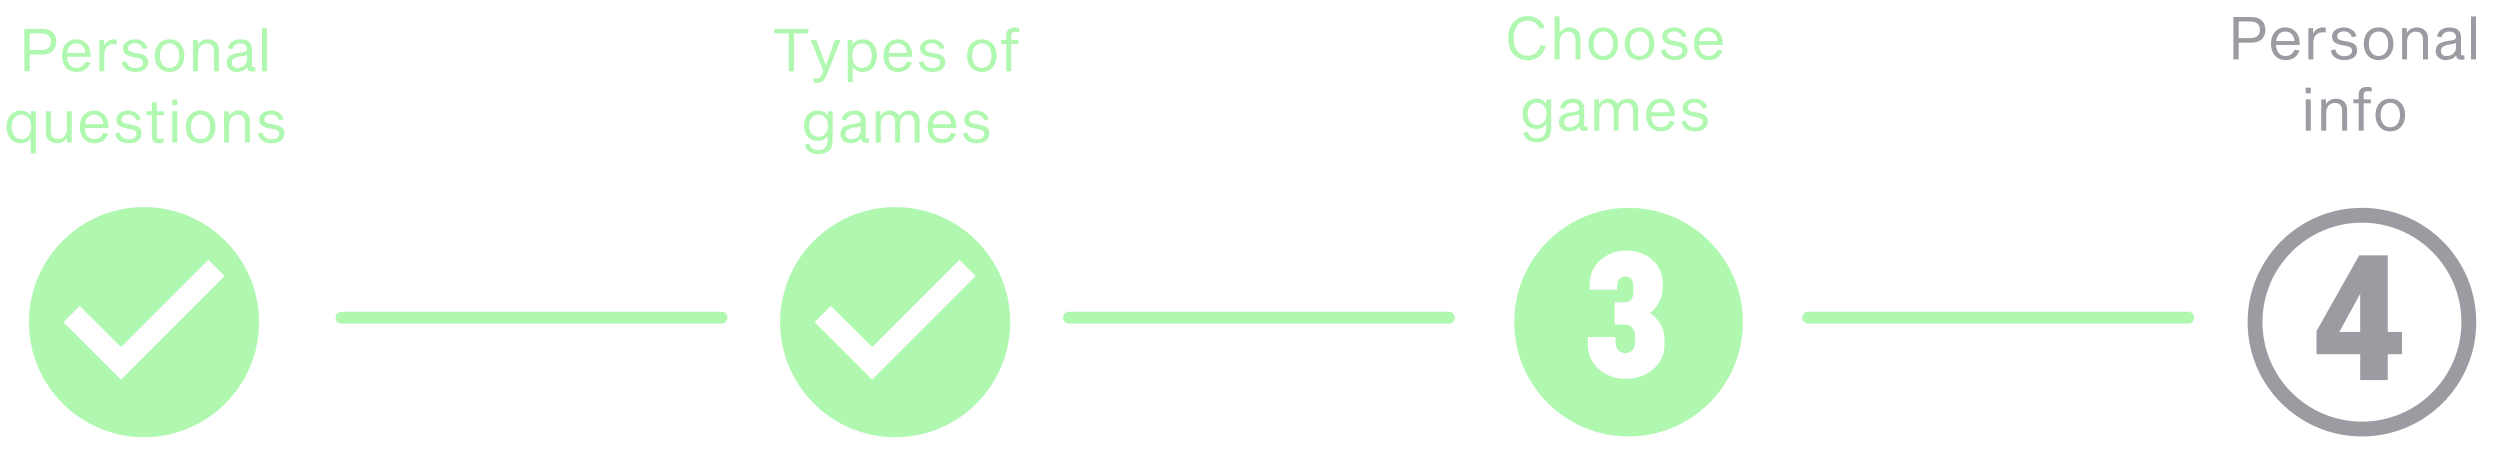
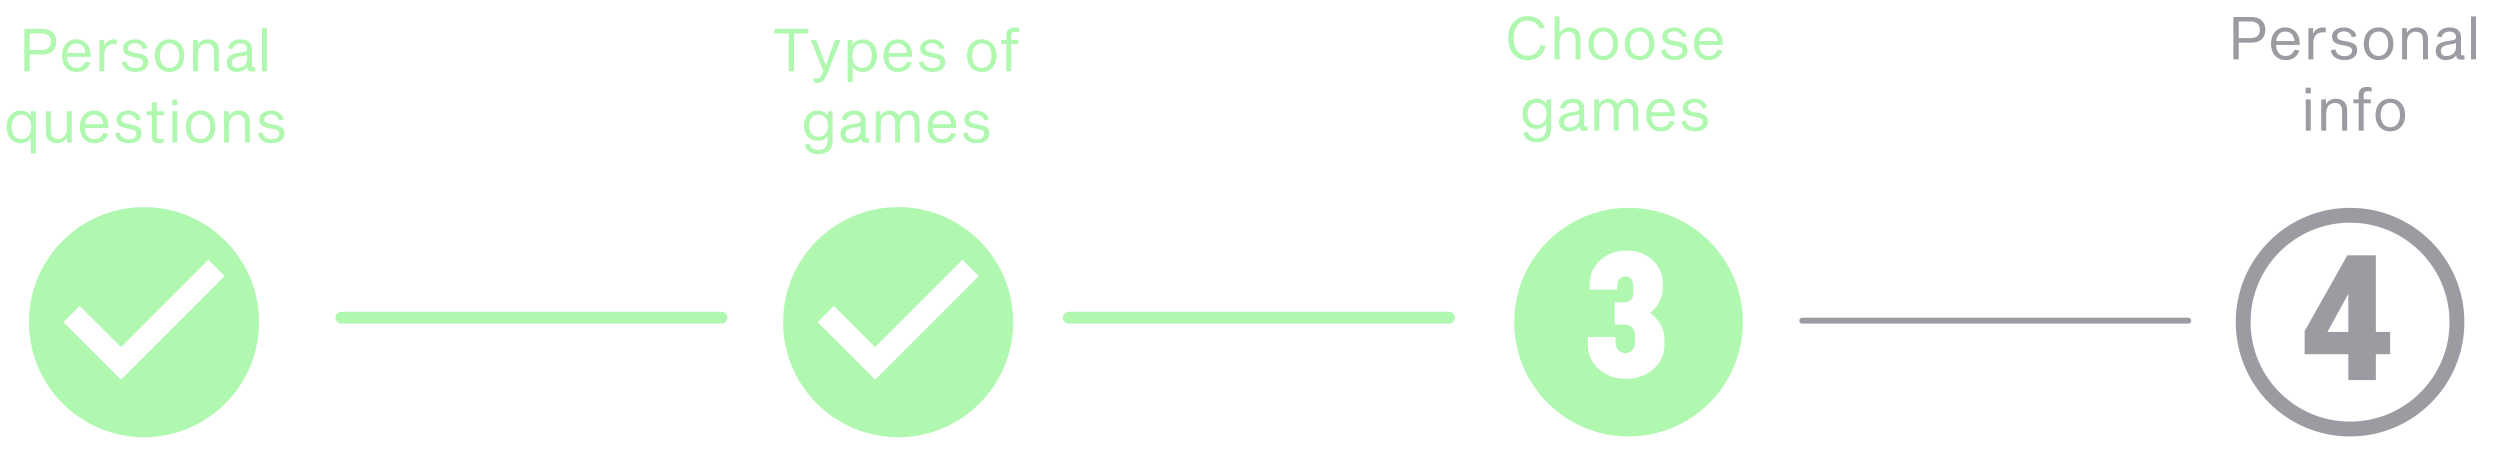
<svg xmlns="http://www.w3.org/2000/svg" width="842" height="155" viewBox="0 0 842 155" fill="none">
  <line x1="115" y1="107" x2="243" y2="107" stroke="#B0F7B0" stroke-width="4" stroke-linecap="round" />
-   <line x1="609" y1="107" x2="737" y2="107" stroke="#B0F7B0" stroke-width="4" stroke-linecap="round" />
+   <path d="M607 108H737" stroke="#9B9BA2" stroke-width="2" stroke-linecap="round" />
  <line x1="360" y1="107" x2="488" y2="107" stroke="#B0F7B0" stroke-width="4" stroke-linecap="round" />
  <path d="M48.5 69.75C27.11 69.75 9.75 87.11 9.75 108.5C9.75 129.89 27.11 147.25 48.5 147.25C69.89 147.25 87.25 129.89 87.25 108.5C87.25 87.11 69.89 69.75 48.5 69.75ZM40.75 127.875L21.375 108.5L26.839 103.036L40.75 116.909L70.161 87.498L75.625 93L40.75 127.875Z" fill="#B0F7B0" />
-   <path d="M301.5 69.75C280.11 69.75 262.75 87.11 262.75 108.5C262.75 129.89 280.11 147.25 301.5 147.25C322.89 147.25 340.25 129.89 340.25 108.5C340.25 87.11 322.89 69.75 301.5 69.75ZM293.75 127.875L274.375 108.5L279.839 103.036L293.75 116.909L323.161 87.498L328.625 93L293.75 127.875Z" fill="#B0F7B0" />
+   <path d="M302.5 69.75C281.11 69.75 263.75 87.11 263.75 108.5C263.75 129.89 281.11 147.25 302.5 147.25C323.89 147.25 341.25 129.89 341.25 108.5C341.25 87.11 323.89 69.75 302.5 69.75ZM294.75 127.875L275.375 108.5L280.839 103.036L294.75 116.909L324.161 87.498L329.625 93L294.75 127.875Z" fill="#B0F7B0" />
  <path d="M14.225 9.72C15.731 9.72 16.898 10.107 17.725 10.88C18.551 11.64 18.965 12.693 18.965 14.04C18.965 15.4 18.551 16.467 17.725 17.24C16.898 18 15.731 18.38 14.225 18.38H10.005V24H8.205V9.72H14.225ZM13.965 16.84C14.978 16.84 15.758 16.607 16.305 16.14C16.851 15.66 17.125 14.96 17.125 14.04C17.125 13.12 16.851 12.427 16.305 11.96C15.758 11.48 14.978 11.24 13.965 11.24H10.005V16.84H13.965ZM30.442 21C30.148 21.92 29.622 22.693 28.862 23.32C28.102 23.933 27.055 24.24 25.722 24.24C24.775 24.24 23.935 24.013 23.202 23.56C22.468 23.107 21.895 22.467 21.482 21.64C21.082 20.8 20.882 19.833 20.882 18.74C20.882 17.647 21.082 16.687 21.482 15.86C21.882 15.02 22.442 14.373 23.162 13.92C23.895 13.467 24.742 13.24 25.702 13.24C26.675 13.24 27.535 13.48 28.282 13.96C29.042 14.427 29.622 15.107 30.022 16C30.422 16.88 30.588 17.927 30.522 19.14H22.582C22.608 20.247 22.908 21.147 23.482 21.84C24.055 22.52 24.802 22.86 25.722 22.86C26.575 22.86 27.242 22.653 27.722 22.24C28.215 21.827 28.555 21.34 28.742 20.78L30.442 21ZM25.702 14.62C24.808 14.62 24.088 14.927 23.542 15.54C23.008 16.153 22.702 16.913 22.622 17.82H28.802C28.722 16.913 28.408 16.153 27.862 15.54C27.315 14.927 26.595 14.62 25.702 14.62ZM33.456 13.48H35.056V15.28H35.116C35.396 14.653 35.823 14.16 36.396 13.8C36.97 13.427 37.643 13.24 38.416 13.24C38.723 13.24 39.023 13.267 39.316 13.32V14.94C38.876 14.9 38.55 14.88 38.336 14.88C37.363 14.88 36.583 15.18 35.996 15.78C35.423 16.38 35.136 17.3 35.136 18.54V24H33.456V13.48ZM48.099 16.54C47.966 15.927 47.652 15.447 47.159 15.1C46.666 14.74 46.092 14.56 45.439 14.56C44.746 14.56 44.192 14.713 43.779 15.02C43.366 15.327 43.159 15.74 43.159 16.26C43.159 16.727 43.346 17.067 43.719 17.28C44.092 17.493 44.626 17.66 45.319 17.78L46.439 17.96C47.532 18.147 48.379 18.453 48.979 18.88C49.592 19.293 49.899 19.993 49.899 20.98C49.899 22.02 49.492 22.827 48.679 23.4C47.879 23.96 46.846 24.24 45.579 24.24C44.312 24.24 43.266 23.94 42.439 23.34C41.626 22.74 41.146 21.947 40.999 20.96L42.539 20.62C42.686 21.367 43.032 21.94 43.579 22.34C44.126 22.727 44.799 22.92 45.599 22.92C46.359 22.92 46.979 22.753 47.459 22.42C47.939 22.073 48.179 21.613 48.179 21.04C48.179 20.533 47.979 20.167 47.579 19.94C47.192 19.713 46.599 19.527 45.799 19.38L44.699 19.18C43.699 19.007 42.906 18.713 42.319 18.3C41.732 17.887 41.439 17.213 41.439 16.28C41.439 15.693 41.606 15.167 41.939 14.7C42.286 14.233 42.766 13.873 43.379 13.62C43.992 13.367 44.686 13.24 45.459 13.24C46.179 13.24 46.839 13.373 47.439 13.64C48.052 13.907 48.546 14.267 48.919 14.72C49.306 15.173 49.546 15.667 49.639 16.2L48.099 16.54ZM57.112 13.24C58.098 13.24 58.965 13.467 59.712 13.92C60.472 14.373 61.058 15.013 61.472 15.84C61.885 16.667 62.092 17.633 62.092 18.74C62.092 19.847 61.885 20.813 61.472 21.64C61.058 22.467 60.472 23.107 59.712 23.56C58.965 24.013 58.098 24.24 57.112 24.24C56.125 24.24 55.252 24.013 54.492 23.56C53.745 23.107 53.165 22.467 52.752 21.64C52.338 20.813 52.132 19.847 52.132 18.74C52.132 17.633 52.338 16.667 52.752 15.84C53.165 15.013 53.745 14.373 54.492 13.92C55.252 13.467 56.125 13.24 57.112 13.24ZM57.112 22.86C58.098 22.86 58.885 22.493 59.472 21.76C60.072 21.013 60.372 20.007 60.372 18.74C60.372 17.473 60.072 16.473 59.472 15.74C58.885 14.993 58.098 14.62 57.112 14.62C56.125 14.62 55.332 14.993 54.732 15.74C54.145 16.473 53.852 17.473 53.852 18.74C53.852 20.007 54.145 21.013 54.732 21.76C55.332 22.493 56.125 22.86 57.112 22.86ZM66.619 13.48V14.98H66.679C66.999 14.433 67.452 14.007 68.039 13.7C68.625 13.393 69.279 13.24 69.999 13.24C71.079 13.24 71.972 13.56 72.679 14.2C73.385 14.84 73.739 15.767 73.739 16.98V24H72.059V17.56C72.059 16.547 71.852 15.813 71.439 15.36C71.039 14.893 70.412 14.66 69.559 14.66C69.052 14.66 68.579 14.787 68.139 15.04C67.712 15.293 67.365 15.687 67.099 16.22C66.832 16.74 66.699 17.387 66.699 18.16V24H65.019V13.48H66.619ZM85.408 22.68C85.608 22.68 85.808 22.647 86.008 22.58V24C85.835 24.067 85.495 24.1 84.988 24.1C84.442 24.1 84.022 23.987 83.728 23.76C83.448 23.533 83.281 23.18 83.228 22.7H83.168C82.808 23.233 82.302 23.627 81.648 23.88C80.995 24.12 80.322 24.24 79.628 24.24C79.028 24.24 78.481 24.113 77.988 23.86C77.495 23.607 77.102 23.247 76.808 22.78C76.515 22.3 76.368 21.753 76.368 21.14C76.368 20.047 76.728 19.26 77.448 18.78C78.181 18.287 79.248 17.953 80.648 17.78C81.341 17.687 81.868 17.593 82.228 17.5C82.588 17.393 82.835 17.267 82.968 17.12C83.115 16.973 83.188 16.773 83.188 16.52C83.188 15.933 83.001 15.473 82.628 15.14C82.255 14.807 81.675 14.64 80.888 14.64C80.288 14.64 79.748 14.793 79.268 15.1C78.802 15.407 78.475 15.907 78.288 16.6L76.748 16.22C76.988 15.26 77.481 14.527 78.228 14.02C78.988 13.5 79.895 13.24 80.948 13.24C82.295 13.24 83.281 13.533 83.908 14.12C84.548 14.707 84.868 15.493 84.868 16.48V22C84.868 22.253 84.915 22.433 85.008 22.54C85.102 22.633 85.235 22.68 85.408 22.68ZM83.188 18.38C83.041 18.553 82.755 18.687 82.328 18.78C81.915 18.873 81.302 18.973 80.488 19.08C79.822 19.173 79.255 19.387 78.788 19.72C78.322 20.04 78.088 20.507 78.088 21.12C78.088 21.667 78.255 22.1 78.588 22.42C78.921 22.727 79.375 22.88 79.948 22.88C80.455 22.88 80.955 22.78 81.448 22.58C81.942 22.38 82.355 22.053 82.688 21.6C83.022 21.133 83.188 20.533 83.188 19.8V18.38ZM89.921 24H88.241V9.52H89.921V24ZM6.96 48.24C6.04 48.24 5.22 48.013 4.5 47.56C3.78 47.107 3.22 46.467 2.82 45.64C2.42 44.8 2.22 43.833 2.22 42.74C2.22 41.647 2.42 40.687 2.82 39.86C3.22 39.02 3.78 38.373 4.5 37.92C5.22 37.467 6.04 37.24 6.96 37.24C7.733 37.24 8.426 37.407 9.04 37.74C9.653 38.06 10.106 38.507 10.4 39.08H10.46V37.48H12.06V51.68H10.38V46.48H10.32C10.04 47.027 9.6 47.46 9 47.78C8.4 48.087 7.72 48.24 6.96 48.24ZM7.24 38.62C6.24 38.62 5.44 38.993 4.84 39.74C4.24 40.473 3.94 41.473 3.94 42.74C3.94 44.007 4.24 45.013 4.84 45.76C5.44 46.493 6.24 46.86 7.24 46.86C8.213 46.86 9 46.493 9.6 45.76C10.2 45.013 10.5 44.007 10.5 42.74C10.5 41.473 10.2 40.473 9.6 39.74C9 38.993 8.213 38.62 7.24 38.62ZM22.578 48V46.5H22.518C22.185 47.047 21.725 47.473 21.138 47.78C20.552 48.087 19.898 48.24 19.178 48.24C18.098 48.24 17.205 47.92 16.498 47.28C15.805 46.64 15.458 45.713 15.458 44.5V37.48H17.138V43.92C17.138 44.933 17.338 45.673 17.738 46.14C18.138 46.593 18.765 46.82 19.618 46.82C20.418 46.82 21.098 46.527 21.658 45.94C22.218 45.34 22.498 44.467 22.498 43.32V37.48H24.178V48H22.578ZM36.448 45C36.154 45.92 35.628 46.693 34.868 47.32C34.108 47.933 33.061 48.24 31.728 48.24C30.781 48.24 29.941 48.013 29.208 47.56C28.474 47.107 27.901 46.467 27.488 45.64C27.088 44.8 26.888 43.833 26.888 42.74C26.888 41.647 27.088 40.687 27.488 39.86C27.888 39.02 28.448 38.373 29.168 37.92C29.901 37.467 30.748 37.24 31.708 37.24C32.681 37.24 33.541 37.48 34.288 37.96C35.048 38.427 35.628 39.107 36.028 40C36.428 40.88 36.594 41.927 36.528 43.14H28.588C28.614 44.247 28.914 45.147 29.488 45.84C30.061 46.52 30.808 46.86 31.728 46.86C32.581 46.86 33.248 46.653 33.728 46.24C34.221 45.827 34.561 45.34 34.748 44.78L36.448 45ZM31.708 38.62C30.814 38.62 30.094 38.927 29.548 39.54C29.014 40.153 28.708 40.913 28.628 41.82H34.808C34.728 40.913 34.414 40.153 33.868 39.54C33.321 38.927 32.601 38.62 31.708 38.62ZM45.882 40.54C45.749 39.927 45.435 39.447 44.942 39.1C44.449 38.74 43.875 38.56 43.222 38.56C42.529 38.56 41.975 38.713 41.562 39.02C41.149 39.327 40.942 39.74 40.942 40.26C40.942 40.727 41.129 41.067 41.502 41.28C41.875 41.493 42.409 41.66 43.102 41.78L44.222 41.96C45.315 42.147 46.162 42.453 46.762 42.88C47.375 43.293 47.682 43.993 47.682 44.98C47.682 46.02 47.275 46.827 46.462 47.4C45.662 47.96 44.629 48.24 43.362 48.24C42.095 48.24 41.049 47.94 40.222 47.34C39.409 46.74 38.929 45.947 38.782 44.96L40.322 44.62C40.469 45.367 40.815 45.94 41.362 46.34C41.909 46.727 42.582 46.92 43.382 46.92C44.142 46.92 44.762 46.753 45.242 46.42C45.722 46.073 45.962 45.613 45.962 45.04C45.962 44.533 45.762 44.167 45.362 43.94C44.975 43.713 44.382 43.527 43.582 43.38L42.482 43.18C41.482 43.007 40.689 42.713 40.102 42.3C39.515 41.887 39.222 41.213 39.222 40.28C39.222 39.693 39.389 39.167 39.722 38.7C40.069 38.233 40.549 37.873 41.162 37.62C41.775 37.367 42.469 37.24 43.242 37.24C43.962 37.24 44.622 37.373 45.222 37.64C45.835 37.907 46.329 38.267 46.702 38.72C47.089 39.173 47.329 39.667 47.422 40.2L45.882 40.54ZM53.956 46.8C54.169 46.8 54.389 46.78 54.616 46.74C54.843 46.687 55.016 46.633 55.136 46.58V48C55.016 48.067 54.809 48.12 54.516 48.16C54.236 48.213 53.956 48.24 53.676 48.24C52.782 48.24 52.136 48.06 51.736 47.7C51.336 47.327 51.136 46.7 51.136 45.82V38.78H49.376V37.48H51.136V34.46H52.816V37.48H55.236V38.78H52.816V45.64C52.816 46.067 52.896 46.367 53.056 46.54C53.229 46.713 53.529 46.8 53.956 46.8ZM59.715 48H58.035V37.48H59.715V48ZM59.735 35.44H58.015V33.52H59.735V35.44ZM67.551 37.24C68.538 37.24 69.404 37.467 70.151 37.92C70.911 38.373 71.498 39.013 71.911 39.84C72.325 40.667 72.531 41.633 72.531 42.74C72.531 43.847 72.325 44.813 71.911 45.64C71.498 46.467 70.911 47.107 70.151 47.56C69.404 48.013 68.538 48.24 67.551 48.24C66.564 48.24 65.691 48.013 64.931 47.56C64.184 47.107 63.605 46.467 63.191 45.64C62.778 44.813 62.571 43.847 62.571 42.74C62.571 41.633 62.778 40.667 63.191 39.84C63.605 39.013 64.184 38.373 64.931 37.92C65.691 37.467 66.564 37.24 67.551 37.24ZM67.551 46.86C68.538 46.86 69.325 46.493 69.911 45.76C70.511 45.013 70.811 44.007 70.811 42.74C70.811 41.473 70.511 40.473 69.911 39.74C69.325 38.993 68.538 38.62 67.551 38.62C66.564 38.62 65.771 38.993 65.171 39.74C64.585 40.473 64.291 41.473 64.291 42.74C64.291 44.007 64.585 45.013 65.171 45.76C65.771 46.493 66.564 46.86 67.551 46.86ZM77.058 37.48V38.98H77.118C77.438 38.433 77.891 38.007 78.478 37.7C79.065 37.393 79.718 37.24 80.438 37.24C81.518 37.24 82.412 37.56 83.118 38.2C83.825 38.84 84.178 39.767 84.178 40.98V48H82.498V41.56C82.498 40.547 82.291 39.813 81.878 39.36C81.478 38.893 80.852 38.66 79.998 38.66C79.492 38.66 79.018 38.787 78.578 39.04C78.151 39.293 77.805 39.687 77.538 40.22C77.272 40.74 77.138 41.387 77.138 42.16V48H75.458V37.48H77.058ZM93.988 40.54C93.854 39.927 93.541 39.447 93.048 39.1C92.554 38.74 91.981 38.56 91.328 38.56C90.634 38.56 90.081 38.713 89.668 39.02C89.254 39.327 89.048 39.74 89.048 40.26C89.048 40.727 89.234 41.067 89.608 41.28C89.981 41.493 90.514 41.66 91.208 41.78L92.328 41.96C93.421 42.147 94.268 42.453 94.868 42.88C95.481 43.293 95.788 43.993 95.788 44.98C95.788 46.02 95.381 46.827 94.568 47.4C93.768 47.96 92.734 48.24 91.468 48.24C90.201 48.24 89.154 47.94 88.328 47.34C87.514 46.74 87.034 45.947 86.888 44.96L88.428 44.62C88.574 45.367 88.921 45.94 89.468 46.34C90.014 46.727 90.688 46.92 91.488 46.92C92.248 46.92 92.868 46.753 93.348 46.42C93.828 46.073 94.068 45.613 94.068 45.04C94.068 44.533 93.868 44.167 93.468 43.94C93.081 43.713 92.488 43.527 91.688 43.38L90.588 43.18C89.588 43.007 88.794 42.713 88.208 42.3C87.621 41.887 87.328 41.213 87.328 40.28C87.328 39.693 87.494 39.167 87.828 38.7C88.174 38.233 88.654 37.873 89.268 37.62C89.881 37.367 90.574 37.24 91.348 37.24C92.068 37.24 92.728 37.373 93.328 37.64C93.941 37.907 94.434 38.267 94.808 38.72C95.194 39.173 95.434 39.667 95.528 40.2L93.988 40.54Z" fill="#B0F7B0" />
  <path d="M260.811 9.72H272.271V11.28H267.431V24H265.631V11.28H260.811V9.72ZM281.23 13.48H283.05L278.97 24C278.53 25.12 278.117 25.96 277.73 26.52C277.343 27.093 276.957 27.467 276.57 27.64C276.197 27.827 275.743 27.92 275.21 27.92C274.797 27.92 274.41 27.887 274.05 27.82V26.34C274.33 26.42 274.637 26.46 274.97 26.46C275.317 26.46 275.603 26.4 275.83 26.28C276.057 26.173 276.27 25.973 276.47 25.68C276.67 25.387 276.883 24.953 277.11 24.38L277.31 23.88L273.07 13.48H274.91L278.11 21.9H278.17L281.23 13.48ZM290.599 24.24C289.839 24.24 289.159 24.087 288.559 23.78C287.959 23.46 287.519 23.027 287.239 22.48H287.179V27.68H285.499V13.48H287.099V15.08H287.159C287.453 14.507 287.906 14.06 288.519 13.74C289.133 13.407 289.826 13.24 290.599 13.24C291.519 13.24 292.339 13.467 293.059 13.92C293.779 14.373 294.339 15.02 294.739 15.86C295.139 16.687 295.339 17.647 295.339 18.74C295.339 19.833 295.139 20.8 294.739 21.64C294.339 22.467 293.779 23.107 293.059 23.56C292.339 24.013 291.519 24.24 290.599 24.24ZM290.319 14.62C289.346 14.62 288.559 14.993 287.959 15.74C287.359 16.473 287.059 17.473 287.059 18.74C287.059 20.007 287.359 21.013 287.959 21.76C288.559 22.493 289.346 22.86 290.319 22.86C291.319 22.86 292.119 22.493 292.719 21.76C293.319 21.013 293.619 20.007 293.619 18.74C293.619 17.473 293.319 16.473 292.719 15.74C292.119 14.993 291.319 14.62 290.319 14.62ZM307.133 21C306.84 21.92 306.313 22.693 305.553 23.32C304.793 23.933 303.746 24.24 302.413 24.24C301.466 24.24 300.626 24.013 299.893 23.56C299.16 23.107 298.586 22.467 298.173 21.64C297.773 20.8 297.573 19.833 297.573 18.74C297.573 17.647 297.773 16.687 298.173 15.86C298.573 15.02 299.133 14.373 299.853 13.92C300.586 13.467 301.433 13.24 302.393 13.24C303.366 13.24 304.226 13.48 304.973 13.96C305.733 14.427 306.313 15.107 306.713 16C307.113 16.88 307.28 17.927 307.213 19.14H299.273C299.3 20.247 299.6 21.147 300.173 21.84C300.746 22.52 301.493 22.86 302.413 22.86C303.266 22.86 303.933 22.653 304.413 22.24C304.906 21.827 305.246 21.34 305.433 20.78L307.133 21ZM302.393 14.62C301.5 14.62 300.78 14.927 300.233 15.54C299.7 16.153 299.393 16.913 299.313 17.82H305.493C305.413 16.913 305.1 16.153 304.553 15.54C304.006 14.927 303.286 14.62 302.393 14.62ZM316.568 16.54C316.434 15.927 316.121 15.447 315.628 15.1C315.134 14.74 314.561 14.56 313.908 14.56C313.214 14.56 312.661 14.713 312.248 15.02C311.834 15.327 311.628 15.74 311.628 16.26C311.628 16.727 311.814 17.067 312.188 17.28C312.561 17.493 313.094 17.66 313.788 17.78L314.908 17.96C316.001 18.147 316.848 18.453 317.448 18.88C318.061 19.293 318.368 19.993 318.368 20.98C318.368 22.02 317.961 22.827 317.148 23.4C316.348 23.96 315.314 24.24 314.048 24.24C312.781 24.24 311.734 23.94 310.908 23.34C310.094 22.74 309.614 21.947 309.468 20.96L311.008 20.62C311.154 21.367 311.501 21.94 312.048 22.34C312.594 22.727 313.268 22.92 314.068 22.92C314.828 22.92 315.448 22.753 315.928 22.42C316.408 22.073 316.648 21.613 316.648 21.04C316.648 20.533 316.448 20.167 316.048 19.94C315.661 19.713 315.068 19.527 314.268 19.38L313.168 19.18C312.168 19.007 311.374 18.713 310.788 18.3C310.201 17.887 309.908 17.213 309.908 16.28C309.908 15.693 310.074 15.167 310.408 14.7C310.754 14.233 311.234 13.873 311.848 13.62C312.461 13.367 313.154 13.24 313.928 13.24C314.648 13.24 315.308 13.373 315.908 13.64C316.521 13.907 317.014 14.267 317.388 14.72C317.774 15.173 318.014 15.667 318.108 16.2L316.568 16.54ZM330.678 13.24C331.665 13.24 332.531 13.467 333.278 13.92C334.038 14.373 334.625 15.013 335.038 15.84C335.451 16.667 335.658 17.633 335.658 18.74C335.658 19.847 335.451 20.813 335.038 21.64C334.625 22.467 334.038 23.107 333.278 23.56C332.531 24.013 331.665 24.24 330.678 24.24C329.691 24.24 328.818 24.013 328.058 23.56C327.311 23.107 326.731 22.467 326.318 21.64C325.905 20.813 325.698 19.847 325.698 18.74C325.698 17.633 325.905 16.667 326.318 15.84C326.731 15.013 327.311 14.373 328.058 13.92C328.818 13.467 329.691 13.24 330.678 13.24ZM330.678 22.86C331.665 22.86 332.451 22.493 333.038 21.76C333.638 21.013 333.938 20.007 333.938 18.74C333.938 17.473 333.638 16.473 333.038 15.74C332.451 14.993 331.665 14.62 330.678 14.62C329.691 14.62 328.898 14.993 328.298 15.74C327.711 16.473 327.418 17.473 327.418 18.74C327.418 20.007 327.711 21.013 328.298 21.76C328.898 22.493 329.691 22.86 330.678 22.86ZM342.011 10.7C341.571 10.7 341.225 10.787 340.971 10.96C340.718 11.133 340.591 11.493 340.591 12.04V13.48H343.011V14.78H340.591V24H338.911V14.78H337.151V13.48H338.911V11.88C338.911 10.147 339.858 9.28 341.751 9.28C342.405 9.28 342.918 9.347 343.291 9.48V10.86C342.825 10.753 342.398 10.7 342.011 10.7ZM278.826 37.48H280.426V47.28C280.426 48.867 279.993 50.033 279.126 50.78C278.259 51.54 277.099 51.92 275.646 51.92C274.486 51.92 273.493 51.66 272.666 51.14C271.853 50.62 271.286 49.833 270.966 48.78L272.566 48.4C272.779 49.147 273.146 49.687 273.666 50.02C274.186 50.367 274.846 50.54 275.646 50.54C277.713 50.54 278.746 49.427 278.746 47.2V45.78H278.686C278.419 46.287 277.993 46.687 277.406 46.98C276.819 47.273 276.159 47.42 275.426 47.42C274.519 47.42 273.713 47.213 273.006 46.8C272.313 46.373 271.766 45.773 271.366 45C270.979 44.227 270.786 43.34 270.786 42.34C270.786 41.327 270.979 40.433 271.366 39.66C271.766 38.887 272.313 38.293 273.006 37.88C273.713 37.453 274.519 37.24 275.426 37.24C276.173 37.24 276.846 37.393 277.446 37.7C278.046 38.007 278.486 38.427 278.766 38.96H278.826V37.48ZM275.706 46.08C276.319 46.08 276.866 45.927 277.346 45.62C277.826 45.3 278.199 44.86 278.466 44.3C278.733 43.727 278.866 43.073 278.866 42.34C278.866 41.233 278.573 40.34 277.986 39.66C277.399 38.967 276.639 38.62 275.706 38.62C274.746 38.62 273.973 38.96 273.386 39.64C272.799 40.32 272.506 41.22 272.506 42.34C272.506 43.46 272.799 44.367 273.386 45.06C273.973 45.74 274.746 46.08 275.706 46.08ZM292.109 46.68C292.309 46.68 292.509 46.647 292.709 46.58V48C292.536 48.067 292.196 48.1 291.689 48.1C291.143 48.1 290.723 47.987 290.429 47.76C290.149 47.533 289.983 47.18 289.929 46.7H289.869C289.509 47.233 289.003 47.627 288.349 47.88C287.696 48.12 287.023 48.24 286.329 48.24C285.729 48.24 285.183 48.113 284.689 47.86C284.196 47.607 283.803 47.247 283.509 46.78C283.216 46.3 283.069 45.753 283.069 45.14C283.069 44.047 283.429 43.26 284.149 42.78C284.883 42.287 285.949 41.953 287.349 41.78C288.043 41.687 288.569 41.593 288.929 41.5C289.289 41.393 289.536 41.267 289.669 41.12C289.816 40.973 289.889 40.773 289.889 40.52C289.889 39.933 289.703 39.473 289.329 39.14C288.956 38.807 288.376 38.64 287.589 38.64C286.989 38.64 286.449 38.793 285.969 39.1C285.503 39.407 285.176 39.907 284.989 40.6L283.449 40.22C283.689 39.26 284.183 38.527 284.929 38.02C285.689 37.5 286.596 37.24 287.649 37.24C288.996 37.24 289.983 37.533 290.609 38.12C291.249 38.707 291.569 39.493 291.569 40.48V46C291.569 46.253 291.616 46.433 291.709 46.54C291.803 46.633 291.936 46.68 292.109 46.68ZM289.889 42.38C289.743 42.553 289.456 42.687 289.029 42.78C288.616 42.873 288.003 42.973 287.189 43.08C286.523 43.173 285.956 43.387 285.489 43.72C285.023 44.04 284.789 44.507 284.789 45.12C284.789 45.667 284.956 46.1 285.289 46.42C285.623 46.727 286.076 46.88 286.649 46.88C287.156 46.88 287.656 46.78 288.149 46.58C288.643 46.38 289.056 46.053 289.389 45.6C289.723 45.133 289.889 44.533 289.889 43.8V42.38ZM306.243 37.24C306.883 37.24 307.463 37.38 307.983 37.66C308.516 37.94 308.936 38.36 309.243 38.92C309.563 39.48 309.723 40.167 309.723 40.98V48H308.043V41.56C308.043 40.547 307.856 39.813 307.483 39.36C307.109 38.893 306.536 38.66 305.763 38.66C305.043 38.66 304.429 38.947 303.923 39.52C303.416 40.093 303.163 40.947 303.163 42.08V48H301.483V41.56C301.483 40.547 301.296 39.813 300.923 39.36C300.563 38.893 299.996 38.66 299.223 38.66C298.503 38.66 297.889 38.96 297.383 39.56C296.876 40.147 296.623 41.013 296.623 42.16V48H294.943V37.48H296.543V38.98H296.603C296.923 38.433 297.356 38.007 297.903 37.7C298.449 37.393 299.043 37.24 299.683 37.24C300.363 37.24 300.969 37.393 301.503 37.7C302.049 38.007 302.469 38.46 302.763 39.06C303.616 37.847 304.776 37.24 306.243 37.24ZM321.987 45C321.693 45.92 321.167 46.693 320.407 47.32C319.647 47.933 318.6 48.24 317.267 48.24C316.32 48.24 315.48 48.013 314.747 47.56C314.013 47.107 313.44 46.467 313.027 45.64C312.627 44.8 312.427 43.833 312.427 42.74C312.427 41.647 312.627 40.687 313.027 39.86C313.427 39.02 313.987 38.373 314.707 37.92C315.44 37.467 316.287 37.24 317.247 37.24C318.22 37.24 319.08 37.48 319.827 37.96C320.587 38.427 321.167 39.107 321.567 40C321.967 40.88 322.133 41.927 322.067 43.14H314.127C314.153 44.247 314.453 45.147 315.027 45.84C315.6 46.52 316.347 46.86 317.267 46.86C318.12 46.86 318.787 46.653 319.267 46.24C319.76 45.827 320.1 45.34 320.287 44.78L321.987 45ZM317.247 38.62C316.353 38.62 315.633 38.927 315.087 39.54C314.553 40.153 314.247 40.913 314.167 41.82H320.347C320.267 40.913 319.953 40.153 319.407 39.54C318.86 38.927 318.14 38.62 317.247 38.62ZM331.421 40.54C331.288 39.927 330.975 39.447 330.481 39.1C329.988 38.74 329.415 38.56 328.761 38.56C328.068 38.56 327.515 38.713 327.101 39.02C326.688 39.327 326.481 39.74 326.481 40.26C326.481 40.727 326.668 41.067 327.041 41.28C327.415 41.493 327.948 41.66 328.641 41.78L329.761 41.96C330.855 42.147 331.701 42.453 332.301 42.88C332.915 43.293 333.221 43.993 333.221 44.98C333.221 46.02 332.815 46.827 332.001 47.4C331.201 47.96 330.168 48.24 328.901 48.24C327.635 48.24 326.588 47.94 325.761 47.34C324.948 46.74 324.468 45.947 324.321 44.96L325.861 44.62C326.008 45.367 326.355 45.94 326.901 46.34C327.448 46.727 328.121 46.92 328.921 46.92C329.681 46.92 330.301 46.753 330.781 46.42C331.261 46.073 331.501 45.613 331.501 45.04C331.501 44.533 331.301 44.167 330.901 43.94C330.515 43.713 329.921 43.527 329.121 43.38L328.021 43.18C327.021 43.007 326.228 42.713 325.641 42.3C325.055 41.887 324.761 41.213 324.761 40.28C324.761 39.693 324.928 39.167 325.261 38.7C325.608 38.233 326.088 37.873 326.701 37.62C327.315 37.367 328.008 37.24 328.781 37.24C329.501 37.24 330.161 37.373 330.761 37.64C331.375 37.907 331.868 38.267 332.241 38.72C332.628 39.173 332.868 39.667 332.961 40.2L331.421 40.54Z" fill="#B0F7B0" />
  <path d="M520.586 15.48C520.399 16.307 520.046 17.087 519.526 17.82C519.019 18.553 518.339 19.153 517.486 19.62C516.646 20.073 515.666 20.3 514.546 20.3C513.266 20.3 512.126 20 511.126 19.4C510.126 18.8 509.346 17.94 508.786 16.82C508.239 15.687 507.966 14.36 507.966 12.84C507.966 11.333 508.239 10.02 508.786 8.9C509.346 7.78 510.126 6.92 511.126 6.32C512.126 5.72 513.266 5.42 514.546 5.42C515.599 5.42 516.526 5.627 517.326 6.04C518.126 6.44 518.773 6.933 519.266 7.52C519.759 8.107 520.113 8.687 520.326 9.26L518.566 9.66C518.246 8.887 517.739 8.24 517.046 7.72C516.366 7.2 515.533 6.94 514.546 6.94C513.599 6.94 512.766 7.173 512.046 7.64C511.339 8.107 510.786 8.787 510.386 9.68C509.999 10.56 509.806 11.613 509.806 12.84C509.806 14.08 509.999 15.147 510.386 16.04C510.786 16.933 511.339 17.613 512.046 18.08C512.766 18.547 513.599 18.78 514.546 18.78C515.679 18.78 516.599 18.447 517.306 17.78C518.026 17.1 518.519 16.247 518.786 15.22L520.586 15.48ZM525.263 5.52V10.98H525.323C525.657 10.433 526.11 10.007 526.683 9.7C527.27 9.393 527.91 9.24 528.603 9.24C529.67 9.24 530.55 9.56 531.243 10.2C531.95 10.84 532.303 11.767 532.303 12.98V20H530.623V13.56C530.623 12.547 530.417 11.813 530.003 11.36C529.603 10.893 528.977 10.66 528.123 10.66C527.643 10.66 527.183 10.8 526.743 11.08C526.303 11.36 525.943 11.773 525.663 12.32C525.397 12.867 525.263 13.52 525.263 14.28V20H523.583V5.52H525.263ZM539.993 9.24C540.979 9.24 541.846 9.467 542.593 9.92C543.353 10.373 543.939 11.013 544.353 11.84C544.766 12.667 544.973 13.633 544.973 14.74C544.973 15.847 544.766 16.813 544.353 17.64C543.939 18.467 543.353 19.107 542.593 19.56C541.846 20.013 540.979 20.24 539.993 20.24C539.006 20.24 538.133 20.013 537.373 19.56C536.626 19.107 536.046 18.467 535.633 17.64C535.219 16.813 535.013 15.847 535.013 14.74C535.013 13.633 535.219 12.667 535.633 11.84C536.046 11.013 536.626 10.373 537.373 9.92C538.133 9.467 539.006 9.24 539.993 9.24ZM539.993 18.86C540.979 18.86 541.766 18.493 542.353 17.76C542.953 17.013 543.253 16.007 543.253 14.74C543.253 13.473 542.953 12.473 542.353 11.74C541.766 10.993 540.979 10.62 539.993 10.62C539.006 10.62 538.213 10.993 537.613 11.74C537.026 12.473 536.733 13.473 536.733 14.74C536.733 16.007 537.026 17.013 537.613 17.76C538.213 18.493 539.006 18.86 539.993 18.86ZM552.2 9.24C553.186 9.24 554.053 9.467 554.8 9.92C555.56 10.373 556.146 11.013 556.56 11.84C556.973 12.667 557.18 13.633 557.18 14.74C557.18 15.847 556.973 16.813 556.56 17.64C556.146 18.467 555.56 19.107 554.8 19.56C554.053 20.013 553.186 20.24 552.2 20.24C551.213 20.24 550.34 20.013 549.58 19.56C548.833 19.107 548.253 18.467 547.84 17.64C547.426 16.813 547.22 15.847 547.22 14.74C547.22 13.633 547.426 12.667 547.84 11.84C548.253 11.013 548.833 10.373 549.58 9.92C550.34 9.467 551.213 9.24 552.2 9.24ZM552.2 18.86C553.186 18.86 553.973 18.493 554.56 17.76C555.16 17.013 555.46 16.007 555.46 14.74C555.46 13.473 555.16 12.473 554.56 11.74C553.973 10.993 553.186 10.62 552.2 10.62C551.213 10.62 550.42 10.993 549.82 11.74C549.233 12.473 548.94 13.473 548.94 14.74C548.94 16.007 549.233 17.013 549.82 17.76C550.42 18.493 551.213 18.86 552.2 18.86ZM566.527 12.54C566.393 11.927 566.08 11.447 565.587 11.1C565.093 10.74 564.52 10.56 563.867 10.56C563.173 10.56 562.62 10.713 562.207 11.02C561.793 11.327 561.587 11.74 561.587 12.26C561.587 12.727 561.773 13.067 562.147 13.28C562.52 13.493 563.053 13.66 563.747 13.78L564.867 13.96C565.96 14.147 566.807 14.453 567.407 14.88C568.02 15.293 568.327 15.993 568.327 16.98C568.327 18.02 567.92 18.827 567.107 19.4C566.307 19.96 565.273 20.24 564.007 20.24C562.74 20.24 561.693 19.94 560.867 19.34C560.053 18.74 559.573 17.947 559.427 16.96L560.967 16.62C561.113 17.367 561.46 17.94 562.007 18.34C562.553 18.727 563.227 18.92 564.027 18.92C564.787 18.92 565.407 18.753 565.887 18.42C566.367 18.073 566.607 17.613 566.607 17.04C566.607 16.533 566.407 16.167 566.007 15.94C565.62 15.713 565.027 15.527 564.227 15.38L563.127 15.18C562.127 15.007 561.333 14.713 560.747 14.3C560.16 13.887 559.867 13.213 559.867 12.28C559.867 11.693 560.033 11.167 560.367 10.7C560.713 10.233 561.193 9.873 561.807 9.62C562.42 9.367 563.113 9.24 563.887 9.24C564.607 9.24 565.267 9.373 565.867 9.64C566.48 9.907 566.973 10.267 567.347 10.72C567.733 11.173 567.973 11.667 568.067 12.2L566.527 12.54ZM580.119 17C579.826 17.92 579.299 18.693 578.539 19.32C577.779 19.933 576.733 20.24 575.399 20.24C574.453 20.24 573.613 20.013 572.879 19.56C572.146 19.107 571.573 18.467 571.159 17.64C570.759 16.8 570.559 15.833 570.559 14.74C570.559 13.647 570.759 12.687 571.159 11.86C571.559 11.02 572.119 10.373 572.839 9.92C573.573 9.467 574.419 9.24 575.379 9.24C576.353 9.24 577.213 9.48 577.959 9.96C578.719 10.427 579.299 11.107 579.699 12C580.099 12.88 580.266 13.927 580.199 15.14H572.259C572.286 16.247 572.586 17.147 573.159 17.84C573.733 18.52 574.479 18.86 575.399 18.86C576.253 18.86 576.919 18.653 577.399 18.24C577.893 17.827 578.233 17.34 578.419 16.78L580.119 17ZM575.379 10.62C574.486 10.62 573.766 10.927 573.219 11.54C572.686 12.153 572.379 12.913 572.299 13.82H578.479C578.399 12.913 578.086 12.153 577.539 11.54C576.993 10.927 576.273 10.62 575.379 10.62ZM520.826 33.48H522.426V43.28C522.426 44.867 521.993 46.033 521.126 46.78C520.259 47.54 519.099 47.92 517.646 47.92C516.486 47.92 515.493 47.66 514.666 47.14C513.853 46.62 513.286 45.833 512.966 44.78L514.566 44.4C514.779 45.147 515.146 45.687 515.666 46.02C516.186 46.367 516.846 46.54 517.646 46.54C519.713 46.54 520.746 45.427 520.746 43.2V41.78H520.686C520.419 42.287 519.993 42.687 519.406 42.98C518.819 43.273 518.159 43.42 517.426 43.42C516.519 43.42 515.713 43.213 515.006 42.8C514.313 42.373 513.766 41.773 513.366 41C512.979 40.227 512.786 39.34 512.786 38.34C512.786 37.327 512.979 36.433 513.366 35.66C513.766 34.887 514.313 34.293 515.006 33.88C515.713 33.453 516.519 33.24 517.426 33.24C518.173 33.24 518.846 33.393 519.446 33.7C520.046 34.007 520.486 34.427 520.766 34.96H520.826V33.48ZM517.706 42.08C518.319 42.08 518.866 41.927 519.346 41.62C519.826 41.3 520.199 40.86 520.466 40.3C520.733 39.727 520.866 39.073 520.866 38.34C520.866 37.233 520.573 36.34 519.986 35.66C519.399 34.967 518.639 34.62 517.706 34.62C516.746 34.62 515.973 34.96 515.386 35.64C514.799 36.32 514.506 37.22 514.506 38.34C514.506 39.46 514.799 40.367 515.386 41.06C515.973 41.74 516.746 42.08 517.706 42.08ZM534.109 42.68C534.309 42.68 534.509 42.647 534.709 42.58V44C534.536 44.067 534.196 44.1 533.689 44.1C533.143 44.1 532.723 43.987 532.429 43.76C532.149 43.533 531.983 43.18 531.929 42.7H531.869C531.509 43.233 531.003 43.627 530.349 43.88C529.696 44.12 529.023 44.24 528.329 44.24C527.729 44.24 527.183 44.113 526.689 43.86C526.196 43.607 525.803 43.247 525.509 42.78C525.216 42.3 525.069 41.753 525.069 41.14C525.069 40.047 525.429 39.26 526.149 38.78C526.883 38.287 527.949 37.953 529.349 37.78C530.043 37.687 530.569 37.593 530.929 37.5C531.289 37.393 531.536 37.267 531.669 37.12C531.816 36.973 531.889 36.773 531.889 36.52C531.889 35.933 531.703 35.473 531.329 35.14C530.956 34.807 530.376 34.64 529.589 34.64C528.989 34.64 528.449 34.793 527.969 35.1C527.503 35.407 527.176 35.907 526.989 36.6L525.449 36.22C525.689 35.26 526.183 34.527 526.929 34.02C527.689 33.5 528.596 33.24 529.649 33.24C530.996 33.24 531.983 33.533 532.609 34.12C533.249 34.707 533.569 35.493 533.569 36.48V42C533.569 42.253 533.616 42.433 533.709 42.54C533.803 42.633 533.936 42.68 534.109 42.68ZM531.889 38.38C531.743 38.553 531.456 38.687 531.029 38.78C530.616 38.873 530.003 38.973 529.189 39.08C528.523 39.173 527.956 39.387 527.489 39.72C527.023 40.04 526.789 40.507 526.789 41.12C526.789 41.667 526.956 42.1 527.289 42.42C527.623 42.727 528.076 42.88 528.649 42.88C529.156 42.88 529.656 42.78 530.149 42.58C530.643 42.38 531.056 42.053 531.389 41.6C531.723 41.133 531.889 40.533 531.889 39.8V38.38ZM548.243 33.24C548.883 33.24 549.463 33.38 549.983 33.66C550.516 33.94 550.936 34.36 551.243 34.92C551.563 35.48 551.723 36.167 551.723 36.98V44H550.043V37.56C550.043 36.547 549.856 35.813 549.483 35.36C549.109 34.893 548.536 34.66 547.763 34.66C547.043 34.66 546.429 34.947 545.923 35.52C545.416 36.093 545.163 36.947 545.163 38.08V44H543.483V37.56C543.483 36.547 543.296 35.813 542.923 35.36C542.563 34.893 541.996 34.66 541.223 34.66C540.503 34.66 539.889 34.96 539.383 35.56C538.876 36.147 538.623 37.013 538.623 38.16V44H536.943V33.48H538.543V34.98H538.603C538.923 34.433 539.356 34.007 539.903 33.7C540.449 33.393 541.043 33.24 541.683 33.24C542.363 33.24 542.969 33.393 543.503 33.7C544.049 34.007 544.469 34.46 544.763 35.06C545.616 33.847 546.776 33.24 548.243 33.24ZM563.987 41C563.693 41.92 563.167 42.693 562.407 43.32C561.647 43.933 560.6 44.24 559.267 44.24C558.32 44.24 557.48 44.013 556.747 43.56C556.013 43.107 555.44 42.467 555.027 41.64C554.627 40.8 554.427 39.833 554.427 38.74C554.427 37.647 554.627 36.687 555.027 35.86C555.427 35.02 555.987 34.373 556.707 33.92C557.44 33.467 558.287 33.24 559.247 33.24C560.22 33.24 561.08 33.48 561.827 33.96C562.587 34.427 563.167 35.107 563.567 36C563.967 36.88 564.133 37.927 564.067 39.14H556.127C556.153 40.247 556.453 41.147 557.027 41.84C557.6 42.52 558.347 42.86 559.267 42.86C560.12 42.86 560.787 42.653 561.267 42.24C561.76 41.827 562.1 41.34 562.287 40.78L563.987 41ZM559.247 34.62C558.353 34.62 557.633 34.927 557.087 35.54C556.553 36.153 556.247 36.913 556.167 37.82H562.347C562.267 36.913 561.953 36.153 561.407 35.54C560.86 34.927 560.14 34.62 559.247 34.62ZM573.421 36.54C573.288 35.927 572.975 35.447 572.481 35.1C571.988 34.74 571.415 34.56 570.761 34.56C570.068 34.56 569.515 34.713 569.101 35.02C568.688 35.327 568.481 35.74 568.481 36.26C568.481 36.727 568.668 37.067 569.041 37.28C569.415 37.493 569.948 37.66 570.641 37.78L571.761 37.96C572.855 38.147 573.701 38.453 574.301 38.88C574.915 39.293 575.221 39.993 575.221 40.98C575.221 42.02 574.815 42.827 574.001 43.4C573.201 43.96 572.168 44.24 570.901 44.24C569.635 44.24 568.588 43.94 567.761 43.34C566.948 42.74 566.468 41.947 566.321 40.96L567.861 40.62C568.008 41.367 568.355 41.94 568.901 42.34C569.448 42.727 570.121 42.92 570.921 42.92C571.681 42.92 572.301 42.753 572.781 42.42C573.261 42.073 573.501 41.613 573.501 41.04C573.501 40.533 573.301 40.167 572.901 39.94C572.515 39.713 571.921 39.527 571.121 39.38L570.021 39.18C569.021 39.007 568.228 38.713 567.641 38.3C567.055 37.887 566.761 37.213 566.761 36.28C566.761 35.693 566.928 35.167 567.261 34.7C567.608 34.233 568.088 33.873 568.701 33.62C569.315 33.367 570.008 33.24 570.781 33.24C571.501 33.24 572.161 33.373 572.761 33.64C573.375 33.907 573.868 34.267 574.241 34.72C574.628 35.173 574.868 35.667 574.961 36.2L573.421 36.54Z" fill="#B0F7B0" />
  <path d="M758.225 5.72C759.731 5.72 760.898 6.107 761.725 6.88C762.551 7.64 762.965 8.693 762.965 10.04C762.965 11.4 762.551 12.467 761.725 13.24C760.898 14 759.731 14.38 758.225 14.38H754.005V20H752.205V5.72H758.225ZM757.965 12.84C758.978 12.84 759.758 12.607 760.305 12.14C760.851 11.66 761.125 10.96 761.125 10.04C761.125 9.12 760.851 8.427 760.305 7.96C759.758 7.48 758.978 7.24 757.965 7.24H754.005V12.84H757.965ZM774.442 17C774.148 17.92 773.622 18.693 772.862 19.32C772.102 19.933 771.055 20.24 769.722 20.24C768.775 20.24 767.935 20.013 767.202 19.56C766.468 19.107 765.895 18.467 765.482 17.64C765.082 16.8 764.882 15.833 764.882 14.74C764.882 13.647 765.082 12.687 765.482 11.86C765.882 11.02 766.442 10.373 767.162 9.92C767.895 9.467 768.742 9.24 769.702 9.24C770.675 9.24 771.535 9.48 772.282 9.96C773.042 10.427 773.622 11.107 774.022 12C774.422 12.88 774.588 13.927 774.522 15.14H766.582C766.608 16.247 766.908 17.147 767.482 17.84C768.055 18.52 768.802 18.86 769.722 18.86C770.575 18.86 771.242 18.653 771.722 18.24C772.215 17.827 772.555 17.34 772.742 16.78L774.442 17ZM769.702 10.62C768.808 10.62 768.088 10.927 767.542 11.54C767.008 12.153 766.702 12.913 766.622 13.82H772.802C772.722 12.913 772.408 12.153 771.862 11.54C771.315 10.927 770.595 10.62 769.702 10.62ZM777.456 9.48H779.056V11.28H779.116C779.396 10.653 779.823 10.16 780.396 9.8C780.97 9.427 781.643 9.24 782.416 9.24C782.723 9.24 783.023 9.267 783.316 9.32V10.94C782.876 10.9 782.55 10.88 782.336 10.88C781.363 10.88 780.583 11.18 779.996 11.78C779.423 12.38 779.136 13.3 779.136 14.54V20H777.456V9.48ZM792.099 12.54C791.966 11.927 791.652 11.447 791.159 11.1C790.666 10.74 790.092 10.56 789.439 10.56C788.746 10.56 788.192 10.713 787.779 11.02C787.366 11.327 787.159 11.74 787.159 12.26C787.159 12.727 787.346 13.067 787.719 13.28C788.092 13.493 788.626 13.66 789.319 13.78L790.439 13.96C791.532 14.147 792.379 14.453 792.979 14.88C793.592 15.293 793.899 15.993 793.899 16.98C793.899 18.02 793.492 18.827 792.679 19.4C791.879 19.96 790.846 20.24 789.579 20.24C788.312 20.24 787.266 19.94 786.439 19.34C785.626 18.74 785.146 17.947 784.999 16.96L786.539 16.62C786.686 17.367 787.032 17.94 787.579 18.34C788.126 18.727 788.799 18.92 789.599 18.92C790.359 18.92 790.979 18.753 791.459 18.42C791.939 18.073 792.179 17.613 792.179 17.04C792.179 16.533 791.979 16.167 791.579 15.94C791.192 15.713 790.599 15.527 789.799 15.38L788.699 15.18C787.699 15.007 786.906 14.713 786.319 14.3C785.732 13.887 785.439 13.213 785.439 12.28C785.439 11.693 785.606 11.167 785.939 10.7C786.286 10.233 786.766 9.873 787.379 9.62C787.992 9.367 788.686 9.24 789.459 9.24C790.179 9.24 790.839 9.373 791.439 9.64C792.052 9.907 792.546 10.267 792.919 10.72C793.306 11.173 793.546 11.667 793.639 12.2L792.099 12.54ZM801.112 9.24C802.098 9.24 802.965 9.467 803.712 9.92C804.472 10.373 805.058 11.013 805.472 11.84C805.885 12.667 806.092 13.633 806.092 14.74C806.092 15.847 805.885 16.813 805.472 17.64C805.058 18.467 804.472 19.107 803.712 19.56C802.965 20.013 802.098 20.24 801.112 20.24C800.125 20.24 799.252 20.013 798.492 19.56C797.745 19.107 797.165 18.467 796.752 17.64C796.338 16.813 796.132 15.847 796.132 14.74C796.132 13.633 796.338 12.667 796.752 11.84C797.165 11.013 797.745 10.373 798.492 9.92C799.252 9.467 800.125 9.24 801.112 9.24ZM801.112 18.86C802.098 18.86 802.885 18.493 803.472 17.76C804.072 17.013 804.372 16.007 804.372 14.74C804.372 13.473 804.072 12.473 803.472 11.74C802.885 10.993 802.098 10.62 801.112 10.62C800.125 10.62 799.332 10.993 798.732 11.74C798.145 12.473 797.852 13.473 797.852 14.74C797.852 16.007 798.145 17.013 798.732 17.76C799.332 18.493 800.125 18.86 801.112 18.86ZM810.619 9.48V10.98H810.679C810.999 10.433 811.452 10.007 812.039 9.7C812.625 9.393 813.279 9.24 813.999 9.24C815.079 9.24 815.972 9.56 816.679 10.2C817.385 10.84 817.739 11.767 817.739 12.98V20H816.059V13.56C816.059 12.547 815.852 11.813 815.439 11.36C815.039 10.893 814.412 10.66 813.559 10.66C813.052 10.66 812.579 10.787 812.139 11.04C811.712 11.293 811.365 11.687 811.099 12.22C810.832 12.74 810.699 13.387 810.699 14.16V20H809.019V9.48H810.619ZM829.408 18.68C829.608 18.68 829.808 18.647 830.008 18.58V20C829.835 20.067 829.495 20.1 828.988 20.1C828.441 20.1 828.021 19.987 827.728 19.76C827.448 19.533 827.281 19.18 827.228 18.7H827.168C826.808 19.233 826.301 19.627 825.648 19.88C824.995 20.12 824.321 20.24 823.628 20.24C823.028 20.24 822.481 20.113 821.988 19.86C821.495 19.607 821.101 19.247 820.808 18.78C820.515 18.3 820.368 17.753 820.368 17.14C820.368 16.047 820.728 15.26 821.448 14.78C822.181 14.287 823.248 13.953 824.648 13.78C825.341 13.687 825.868 13.593 826.228 13.5C826.588 13.393 826.835 13.267 826.968 13.12C827.115 12.973 827.188 12.773 827.188 12.52C827.188 11.933 827.001 11.473 826.628 11.14C826.255 10.807 825.675 10.64 824.888 10.64C824.288 10.64 823.748 10.793 823.268 11.1C822.801 11.407 822.475 11.907 822.288 12.6L820.748 12.22C820.988 11.26 821.481 10.527 822.228 10.02C822.988 9.5 823.895 9.24 824.948 9.24C826.295 9.24 827.281 9.533 827.908 10.12C828.548 10.707 828.868 11.493 828.868 12.48V18C828.868 18.253 828.915 18.433 829.008 18.54C829.101 18.633 829.235 18.68 829.408 18.68ZM827.188 14.38C827.041 14.553 826.755 14.687 826.328 14.78C825.915 14.873 825.301 14.973 824.488 15.08C823.821 15.173 823.255 15.387 822.788 15.72C822.321 16.04 822.088 16.507 822.088 17.12C822.088 17.667 822.255 18.1 822.588 18.42C822.921 18.727 823.375 18.88 823.948 18.88C824.455 18.88 824.955 18.78 825.448 18.58C825.941 18.38 826.355 18.053 826.688 17.6C827.021 17.133 827.188 16.533 827.188 15.8V14.38ZM833.921 20H832.241V5.52H833.921V20ZM778.256 44H776.576V33.48H778.256V44ZM778.276 31.44H776.556V29.52H778.276V31.44ZM783.392 33.48V34.98H783.452C783.772 34.433 784.226 34.007 784.812 33.7C785.399 33.393 786.052 33.24 786.772 33.24C787.852 33.24 788.746 33.56 789.452 34.2C790.159 34.84 790.512 35.767 790.512 36.98V44H788.832V37.56C788.832 36.547 788.626 35.813 788.212 35.36C787.812 34.893 787.186 34.66 786.332 34.66C785.826 34.66 785.352 34.787 784.912 35.04C784.486 35.293 784.139 35.687 783.872 36.22C783.606 36.74 783.472 37.387 783.472 38.16V44H781.792V33.48H783.392ZM797.503 30.7C797.063 30.7 796.717 30.787 796.463 30.96C796.21 31.133 796.083 31.493 796.083 32.04V33.48H798.503V34.78H796.083V44H794.403V34.78H792.643V33.48H794.403V31.88C794.403 30.147 795.35 29.28 797.243 29.28C797.897 29.28 798.41 29.347 798.783 29.48V30.86C798.317 30.753 797.89 30.7 797.503 30.7ZM805.057 33.24C806.044 33.24 806.91 33.467 807.657 33.92C808.417 34.373 809.004 35.013 809.417 35.84C809.83 36.667 810.037 37.633 810.037 38.74C810.037 39.847 809.83 40.813 809.417 41.64C809.004 42.467 808.417 43.107 807.657 43.56C806.91 44.013 806.044 44.24 805.057 44.24C804.07 44.24 803.197 44.013 802.437 43.56C801.69 43.107 801.11 42.467 800.697 41.64C800.284 40.813 800.077 39.847 800.077 38.74C800.077 37.633 800.284 36.667 800.697 35.84C801.11 35.013 801.69 34.373 802.437 33.92C803.197 33.467 804.07 33.24 805.057 33.24ZM805.057 42.86C806.044 42.86 806.83 42.493 807.417 41.76C808.017 41.013 808.317 40.007 808.317 38.74C808.317 37.473 808.017 36.473 807.417 35.74C806.83 34.993 806.044 34.62 805.057 34.62C804.07 34.62 803.277 34.993 802.677 35.74C802.09 36.473 801.797 37.473 801.797 38.74C801.797 40.007 802.09 41.013 802.677 41.76C803.277 42.493 804.07 42.86 805.057 42.86Z" fill="#9B9BA2" />
  <path fill-rule="evenodd" clip-rule="evenodd" d="M548.5 147C569.763 147 587 129.763 587 108.5C587 87.237 569.763 70 548.5 70C527.237 70 510 87.237 510 108.5C510 129.763 527.237 147 548.5 147ZM538.508 124.334C540.988 126.502 544.035 127.586 547.648 127.586C551.242 127.586 554.299 126.502 556.818 124.334C559.338 122.166 560.598 119.432 560.598 116.131V114.344C560.598 112.488 560.168 110.799 559.309 109.275C558.449 107.752 557.258 106.463 555.734 105.408C558.586 103.123 560.012 100.203 560.012 96.648V95.447C560.012 92.225 558.84 89.578 556.496 87.508C554.172 85.438 551.262 84.402 547.766 84.402C544.27 84.402 541.33 85.486 538.947 87.654C536.584 89.803 535.402 92.537 535.402 95.857V97.586H544.689V96.414C544.689 95.359 544.934 94.549 545.422 93.982C545.93 93.397 546.594 93.103 547.414 93.103C548.234 93.103 548.889 93.397 549.377 93.982C549.865 94.549 550.109 95.359 550.109 96.414V98.494C550.109 100.701 549.104 101.805 547.092 101.805H543.811V109.305H547.092C548.303 109.305 549.201 109.656 549.787 110.359C550.393 111.043 550.695 111.99 550.695 113.201V114.988C550.695 116.238 550.402 117.205 549.816 117.889C549.23 118.572 548.43 118.914 547.414 118.914C546.398 118.914 545.588 118.572 544.982 117.889C544.396 117.205 544.104 116.238 544.104 114.988V113.494H534.787V115.955C534.787 119.354 536.027 122.146 538.508 124.334Z" fill="#B0F7B0" />
-   <circle cx="795.5" cy="108.5" r="36" stroke="#9B9BA2" stroke-width="5" />
-   <path d="M794.908 128V119.299H780.201V111.506L794.586 85.988H804.195V111.799H809V119.299H804.195V128H794.908ZM787.877 111.799H794.908V98.967L787.877 111.799Z" fill="#9B9BA2" />
+   <circle cx="791.5" cy="108.5" r="36" stroke="#9B9BA2" stroke-width="5" />
+   <path d="M790.908 128V119.299H776.201V111.506L790.586 85.988H800.195V111.799H805V119.299H800.195V128H790.908ZM783.877 111.799H790.908V98.967L783.877 111.799Z" fill="#9B9BA2" />
</svg>
